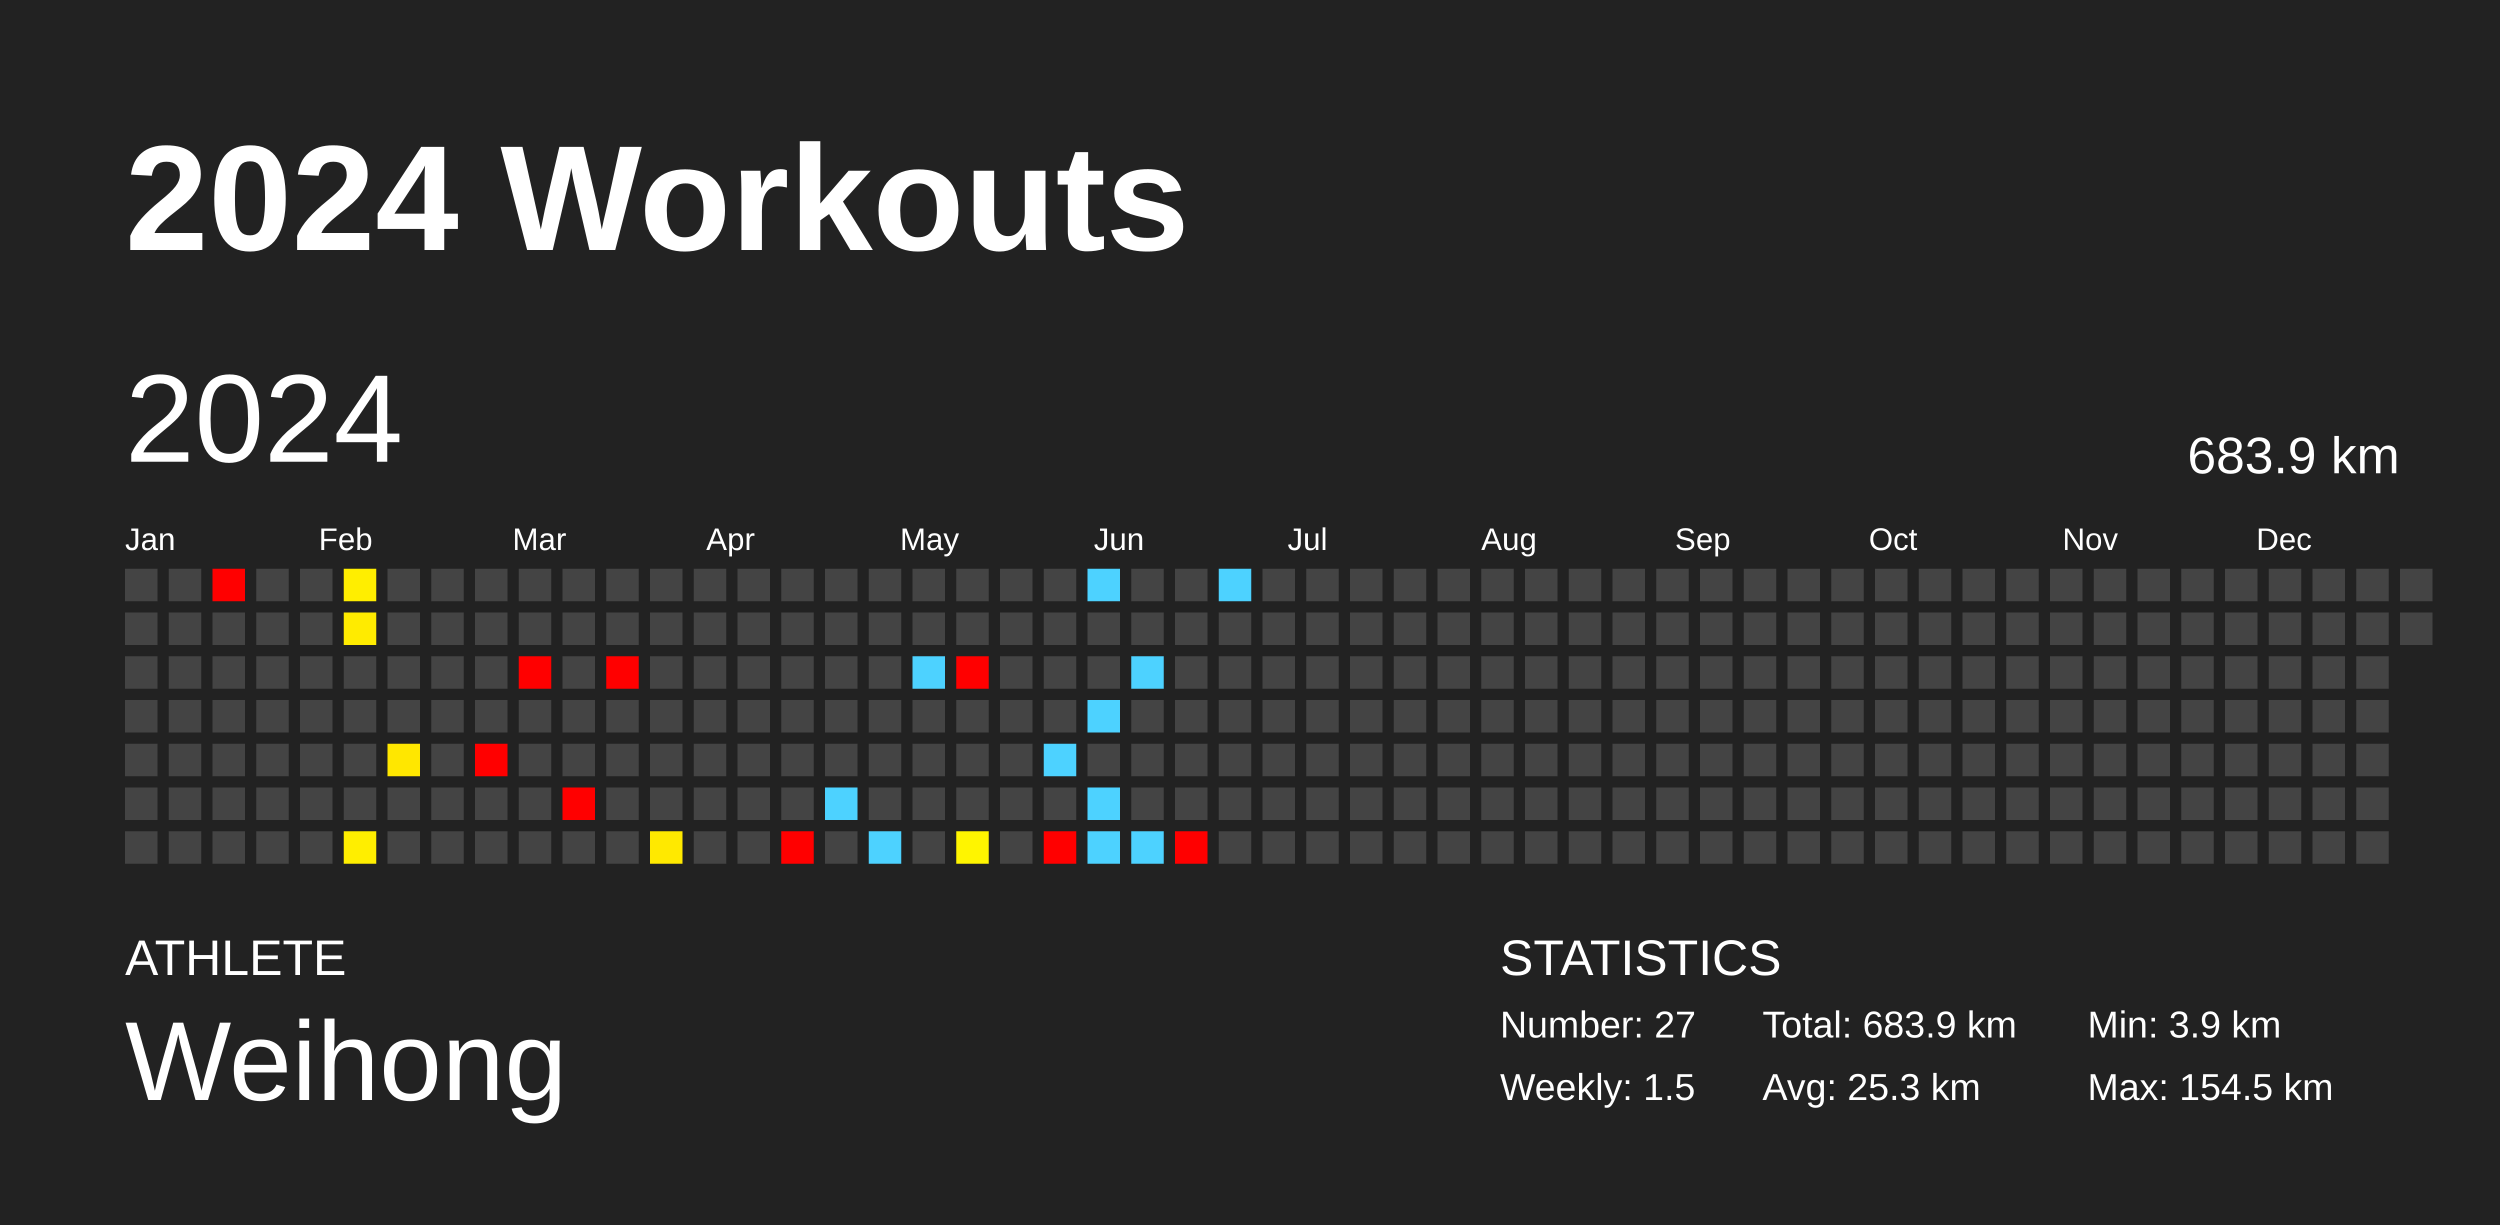
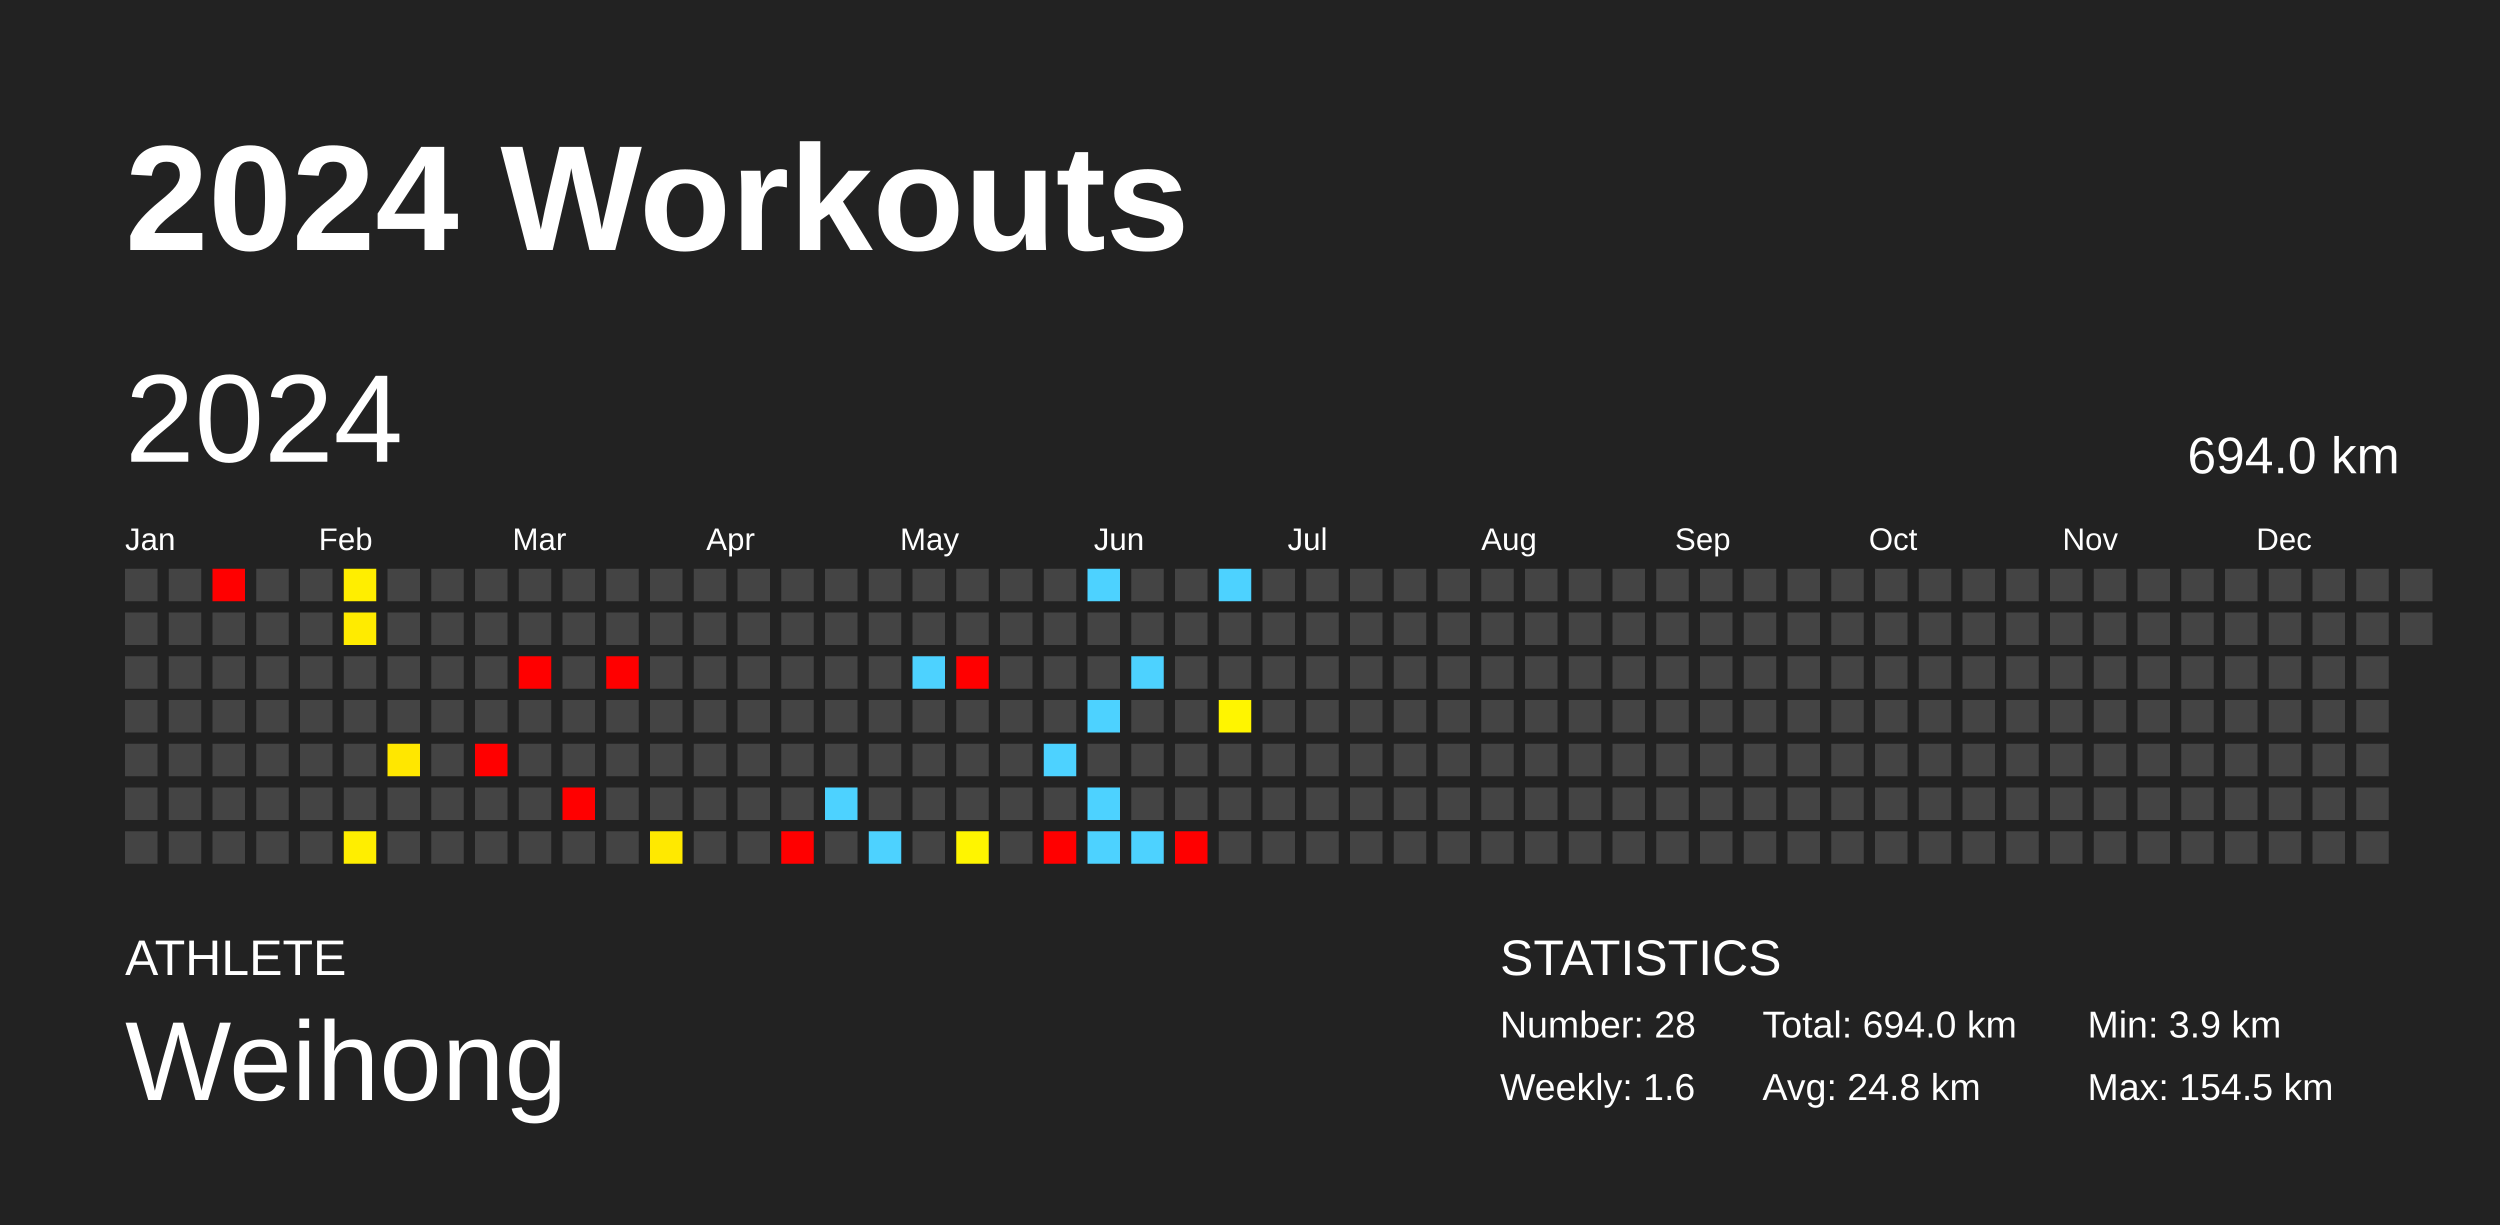
<svg xmlns="http://www.w3.org/2000/svg" baseProfile="full" height="98mm" version="1.1" viewBox="0,0,200,98" width="200mm">
  <defs />
  <rect fill="#222222" height="98" width="200" x="0" y="0" />
  <text fill="#FFFFFF" style="font-size:12px; font-family:Arial; font-weight:bold;" x="10" y="20">2024 Workouts</text>
  <text fill="#FFFFFF" style="font-size:4px; font-family:Arial" x="10" y="78">ATHLETE</text>
  <text fill="#FFFFFF" style="font-size:9px; font-family:Arial" x="10" y="88">Weihong</text>
  <text fill="#FFFFFF" style="font-size:4px; font-family:Arial" x="120" y="78">STATISTICS</text>
-   <text fill="#FFFFFF" style="font-size:3px; font-family:Arial" x="120" y="83">Number: 27</text>
-   <text fill="#FFFFFF" style="font-size:3px; font-family:Arial" x="120" y="88">Weekly: 1.5</text>
-   <text fill="#FFFFFF" style="font-size:3px; font-family:Arial" x="141" y="83">Total: 683.9 km</text>
-   <text fill="#FFFFFF" style="font-size:3px; font-family:Arial" x="141" y="88">Avg: 25.3 km</text>
+   <text fill="#FFFFFF" style="font-size:3px; font-family:Arial" x="120" y="83">Number: 28</text>
+   <text fill="#FFFFFF" style="font-size:3px; font-family:Arial" x="120" y="88">Weekly: 1.6</text>
+   <text fill="#FFFFFF" style="font-size:3px; font-family:Arial" x="141" y="83">Total: 694.0 km</text>
+   <text fill="#FFFFFF" style="font-size:3px; font-family:Arial" x="141" y="88">Avg: 24.8 km</text>
  <text fill="#FFFFFF" style="font-size:3px; font-family:Arial" x="167" y="83">Min: 3.9 km</text>
  <text fill="#FFFFFF" style="font-size:3px; font-family:Arial" x="167" y="88">Max: 154.5 km</text>
  <text dominant-baseline="hanging" fill="#FFFFFF" style="font-size:10.0px; font-family:Arial;" x="10" y="30">2024</text>
-   <text dominant-baseline="hanging" fill="#FFFFFF" style="font-size:4.125px; font-family:Arial;" x="175" y="35">683.9 km</text>
+   <text dominant-baseline="hanging" fill="#FFFFFF" style="font-size:4.125px; font-family:Arial;" x="175" y="35">694.0 km</text>
  <text fill="#FFFFFF" style="font-size:2.5px; font-family:Arial" x="10.0" y="44">Jan</text>
  <text fill="#FFFFFF" style="font-size:2.5px; font-family:Arial" x="25.5" y="44">Feb</text>
  <text fill="#FFFFFF" style="font-size:2.5px; font-family:Arial" x="41.0" y="44">Mar</text>
  <text fill="#FFFFFF" style="font-size:2.5px; font-family:Arial" x="56.5" y="44">Apr</text>
  <text fill="#FFFFFF" style="font-size:2.5px; font-family:Arial" x="72.0" y="44">May</text>
  <text fill="#FFFFFF" style="font-size:2.5px; font-family:Arial" x="87.5" y="44">Jun</text>
  <text fill="#FFFFFF" style="font-size:2.5px; font-family:Arial" x="103.0" y="44">Jul</text>
  <text fill="#FFFFFF" style="font-size:2.5px; font-family:Arial" x="118.5" y="44">Aug</text>
  <text fill="#FFFFFF" style="font-size:2.5px; font-family:Arial" x="134.0" y="44">Sep</text>
  <text fill="#FFFFFF" style="font-size:2.5px; font-family:Arial" x="149.5" y="44">Oct</text>
  <text fill="#FFFFFF" style="font-size:2.5px; font-family:Arial" x="165.0" y="44">Nov</text>
  <text fill="#FFFFFF" style="font-size:2.5px; font-family:Arial" x="180.5" y="44">Dec</text>
  <rect fill="#444444" height="2.6" width="2.6" x="10.0" y="45.5" />
  <rect fill="#444444" height="2.6" width="2.6" x="10.0" y="49.0" />
  <rect fill="#444444" height="2.6" width="2.6" x="10.0" y="52.5" />
  <rect fill="#444444" height="2.6" width="2.6" x="10.0" y="56.0" />
  <rect fill="#444444" height="2.6" width="2.6" x="10.0" y="59.5" />
  <rect fill="#444444" height="2.6" width="2.6" x="10.0" y="63.0" />
  <rect fill="#444444" height="2.6" width="2.6" x="10.0" y="66.5" />
  <rect fill="#444444" height="2.6" width="2.6" x="13.5" y="45.5" />
  <rect fill="#444444" height="2.6" width="2.6" x="13.5" y="49.0" />
  <rect fill="#444444" height="2.6" width="2.6" x="13.5" y="52.5" />
  <rect fill="#444444" height="2.6" width="2.6" x="13.5" y="56.0" />
  <rect fill="#444444" height="2.6" width="2.6" x="13.5" y="59.5" />
  <rect fill="#444444" height="2.6" width="2.6" x="13.5" y="63.0" />
  <rect fill="#444444" height="2.6" width="2.6" x="13.5" y="66.5" />
  <rect fill="red" height="2.6" width="2.6" x="17.0" y="45.5" />
  <rect fill="#444444" height="2.6" width="2.6" x="17.0" y="49.0" />
  <rect fill="#444444" height="2.6" width="2.6" x="17.0" y="52.5" />
  <rect fill="#444444" height="2.6" width="2.6" x="17.0" y="56.0" />
  <rect fill="#444444" height="2.6" width="2.6" x="17.0" y="59.5" />
  <rect fill="#444444" height="2.6" width="2.6" x="17.0" y="63.0" />
  <rect fill="#444444" height="2.6" width="2.6" x="17.0" y="66.5" />
  <rect fill="#444444" height="2.6" width="2.6" x="20.5" y="45.5" />
  <rect fill="#444444" height="2.6" width="2.6" x="20.5" y="49.0" />
  <rect fill="#444444" height="2.6" width="2.6" x="20.5" y="52.5" />
  <rect fill="#444444" height="2.6" width="2.6" x="20.5" y="56.0" />
  <rect fill="#444444" height="2.6" width="2.6" x="20.5" y="59.5" />
  <rect fill="#444444" height="2.6" width="2.6" x="20.5" y="63.0" />
  <rect fill="#444444" height="2.6" width="2.6" x="20.5" y="66.5" />
  <rect fill="#444444" height="2.6" width="2.6" x="24.0" y="45.5" />
  <rect fill="#444444" height="2.6" width="2.6" x="24.0" y="49.0" />
  <rect fill="#444444" height="2.6" width="2.6" x="24.0" y="52.5" />
  <rect fill="#444444" height="2.6" width="2.6" x="24.0" y="56.0" />
  <rect fill="#444444" height="2.6" width="2.6" x="24.0" y="59.5" />
  <rect fill="#444444" height="2.6" width="2.6" x="24.0" y="63.0" />
  <rect fill="#444444" height="2.6" width="2.6" x="24.0" y="66.5" />
  <rect fill="#ffee00" height="2.6" width="2.6" x="27.5" y="45.5" />
  <rect fill="#ffeb00" height="2.6" width="2.6" x="27.5" y="49.0" />
  <rect fill="#444444" height="2.6" width="2.6" x="27.5" y="52.5" />
  <rect fill="#444444" height="2.6" width="2.6" x="27.5" y="56.0" />
  <rect fill="#444444" height="2.6" width="2.6" x="27.5" y="59.5" />
  <rect fill="#444444" height="2.6" width="2.6" x="27.5" y="63.0" />
  <rect fill="#ffee00" height="2.6" width="2.6" x="27.5" y="66.5" />
  <rect fill="#444444" height="2.6" width="2.6" x="31.0" y="45.5" />
  <rect fill="#444444" height="2.6" width="2.6" x="31.0" y="49.0" />
  <rect fill="#444444" height="2.6" width="2.6" x="31.0" y="52.5" />
  <rect fill="#444444" height="2.6" width="2.6" x="31.0" y="56.0" />
  <rect fill="#ffe700" height="2.6" width="2.6" x="31.0" y="59.5" />
  <rect fill="#444444" height="2.6" width="2.6" x="31.0" y="63.0" />
  <rect fill="#444444" height="2.6" width="2.6" x="31.0" y="66.5" />
  <rect fill="#444444" height="2.6" width="2.6" x="34.5" y="45.5" />
  <rect fill="#444444" height="2.6" width="2.6" x="34.5" y="49.0" />
  <rect fill="#444444" height="2.6" width="2.6" x="34.5" y="52.5" />
  <rect fill="#444444" height="2.6" width="2.6" x="34.5" y="56.0" />
  <rect fill="#444444" height="2.6" width="2.6" x="34.5" y="59.5" />
  <rect fill="#444444" height="2.6" width="2.6" x="34.5" y="63.0" />
  <rect fill="#444444" height="2.6" width="2.6" x="34.5" y="66.5" />
  <rect fill="#444444" height="2.6" width="2.6" x="38.0" y="45.5" />
  <rect fill="#444444" height="2.6" width="2.6" x="38.0" y="49.0" />
  <rect fill="#444444" height="2.6" width="2.6" x="38.0" y="52.5" />
  <rect fill="#444444" height="2.6" width="2.6" x="38.0" y="56.0" />
  <rect fill="red" height="2.6" width="2.6" x="38.0" y="59.5" />
  <rect fill="#444444" height="2.6" width="2.6" x="38.0" y="63.0" />
  <rect fill="#444444" height="2.6" width="2.6" x="38.0" y="66.5" />
  <rect fill="#444444" height="2.6" width="2.6" x="41.5" y="45.5" />
  <rect fill="#444444" height="2.6" width="2.6" x="41.5" y="49.0" />
  <rect fill="red" height="2.6" width="2.6" x="41.5" y="52.5" />
  <rect fill="#444444" height="2.6" width="2.6" x="41.5" y="56.0" />
  <rect fill="#444444" height="2.6" width="2.6" x="41.5" y="59.5" />
  <rect fill="#444444" height="2.6" width="2.6" x="41.5" y="63.0" />
  <rect fill="#444444" height="2.6" width="2.6" x="41.5" y="66.5" />
  <rect fill="#444444" height="2.6" width="2.6" x="45.0" y="45.5" />
  <rect fill="#444444" height="2.6" width="2.6" x="45.0" y="49.0" />
  <rect fill="#444444" height="2.6" width="2.6" x="45.0" y="52.5" />
  <rect fill="#444444" height="2.6" width="2.6" x="45.0" y="56.0" />
  <rect fill="#444444" height="2.6" width="2.6" x="45.0" y="59.5" />
  <rect fill="red" height="2.6" width="2.6" x="45.0" y="63.0" />
  <rect fill="#444444" height="2.6" width="2.6" x="45.0" y="66.5" />
  <rect fill="#444444" height="2.6" width="2.6" x="48.5" y="45.5" />
  <rect fill="#444444" height="2.6" width="2.6" x="48.5" y="49.0" />
  <rect fill="red" height="2.6" width="2.6" x="48.5" y="52.5" />
  <rect fill="#444444" height="2.6" width="2.6" x="48.5" y="56.0" />
  <rect fill="#444444" height="2.6" width="2.6" x="48.5" y="59.5" />
  <rect fill="#444444" height="2.6" width="2.6" x="48.5" y="63.0" />
  <rect fill="#444444" height="2.6" width="2.6" x="48.5" y="66.5" />
  <rect fill="#444444" height="2.6" width="2.6" x="52.0" y="45.5" />
  <rect fill="#444444" height="2.6" width="2.6" x="52.0" y="49.0" />
  <rect fill="#444444" height="2.6" width="2.6" x="52.0" y="52.5" />
  <rect fill="#444444" height="2.6" width="2.6" x="52.0" y="56.0" />
  <rect fill="#444444" height="2.6" width="2.6" x="52.0" y="59.5" />
  <rect fill="#444444" height="2.6" width="2.6" x="52.0" y="63.0" />
  <rect fill="#ffe900" height="2.6" width="2.6" x="52.0" y="66.5" />
  <rect fill="#444444" height="2.6" width="2.6" x="55.5" y="45.5" />
  <rect fill="#444444" height="2.6" width="2.6" x="55.5" y="49.0" />
  <rect fill="#444444" height="2.6" width="2.6" x="55.5" y="52.5" />
  <rect fill="#444444" height="2.6" width="2.6" x="55.5" y="56.0" />
  <rect fill="#444444" height="2.6" width="2.6" x="55.5" y="59.5" />
  <rect fill="#444444" height="2.6" width="2.6" x="55.5" y="63.0" />
  <rect fill="#444444" height="2.6" width="2.6" x="55.5" y="66.5" />
  <rect fill="#444444" height="2.6" width="2.6" x="59.0" y="45.5" />
  <rect fill="#444444" height="2.6" width="2.6" x="59.0" y="49.0" />
  <rect fill="#444444" height="2.6" width="2.6" x="59.0" y="52.5" />
  <rect fill="#444444" height="2.6" width="2.6" x="59.0" y="56.0" />
  <rect fill="#444444" height="2.6" width="2.6" x="59.0" y="59.5" />
  <rect fill="#444444" height="2.6" width="2.6" x="59.0" y="63.0" />
  <rect fill="#444444" height="2.6" width="2.6" x="59.0" y="66.5" />
  <rect fill="#444444" height="2.6" width="2.6" x="62.5" y="45.5" />
  <rect fill="#444444" height="2.6" width="2.6" x="62.5" y="49.0" />
  <rect fill="#444444" height="2.6" width="2.6" x="62.5" y="52.5" />
  <rect fill="#444444" height="2.6" width="2.6" x="62.5" y="56.0" />
  <rect fill="#444444" height="2.6" width="2.6" x="62.5" y="59.5" />
  <rect fill="#444444" height="2.6" width="2.6" x="62.5" y="63.0" />
  <rect fill="red" height="2.6" width="2.6" x="62.5" y="66.5" />
  <rect fill="#444444" height="2.6" width="2.6" x="66.0" y="45.5" />
  <rect fill="#444444" height="2.6" width="2.6" x="66.0" y="49.0" />
  <rect fill="#444444" height="2.6" width="2.6" x="66.0" y="52.5" />
  <rect fill="#444444" height="2.6" width="2.6" x="66.0" y="56.0" />
  <rect fill="#444444" height="2.6" width="2.6" x="66.0" y="59.5" />
  <rect fill="#4dd2ff" height="2.6" width="2.6" x="66.0" y="63.0" />
  <rect fill="#444444" height="2.6" width="2.6" x="66.0" y="66.5" />
  <rect fill="#444444" height="2.6" width="2.6" x="69.5" y="45.5" />
  <rect fill="#444444" height="2.6" width="2.6" x="69.5" y="49.0" />
  <rect fill="#444444" height="2.6" width="2.6" x="69.5" y="52.5" />
  <rect fill="#444444" height="2.6" width="2.6" x="69.5" y="56.0" />
  <rect fill="#444444" height="2.6" width="2.6" x="69.5" y="59.5" />
  <rect fill="#444444" height="2.6" width="2.6" x="69.5" y="63.0" />
  <rect fill="#4dd2ff" height="2.6" width="2.6" x="69.5" y="66.5" />
  <rect fill="#444444" height="2.6" width="2.6" x="73.0" y="45.5" />
  <rect fill="#444444" height="2.6" width="2.6" x="73.0" y="49.0" />
  <rect fill="#4dd2ff" height="2.6" width="2.6" x="73.0" y="52.5" />
  <rect fill="#444444" height="2.6" width="2.6" x="73.0" y="56.0" />
  <rect fill="#444444" height="2.6" width="2.6" x="73.0" y="59.5" />
  <rect fill="#444444" height="2.6" width="2.6" x="73.0" y="63.0" />
  <rect fill="#444444" height="2.6" width="2.6" x="73.0" y="66.5" />
  <rect fill="#444444" height="2.6" width="2.6" x="76.5" y="45.5" />
  <rect fill="#444444" height="2.6" width="2.6" x="76.5" y="49.0" />
  <rect fill="red" height="2.6" width="2.6" x="76.5" y="52.5" />
  <rect fill="#444444" height="2.6" width="2.6" x="76.5" y="56.0" />
  <rect fill="#444444" height="2.6" width="2.6" x="76.5" y="59.5" />
  <rect fill="#444444" height="2.6" width="2.6" x="76.5" y="63.0" />
  <rect fill="#fff500" height="2.6" width="2.6" x="76.5" y="66.5" />
  <rect fill="#444444" height="2.6" width="2.6" x="80.0" y="45.5" />
  <rect fill="#444444" height="2.6" width="2.6" x="80.0" y="49.0" />
  <rect fill="#444444" height="2.6" width="2.6" x="80.0" y="52.5" />
  <rect fill="#444444" height="2.6" width="2.6" x="80.0" y="56.0" />
  <rect fill="#444444" height="2.6" width="2.6" x="80.0" y="59.5" />
  <rect fill="#444444" height="2.6" width="2.6" x="80.0" y="63.0" />
  <rect fill="#444444" height="2.6" width="2.6" x="80.0" y="66.5" />
  <rect fill="#444444" height="2.6" width="2.6" x="83.5" y="45.5" />
  <rect fill="#444444" height="2.6" width="2.6" x="83.5" y="49.0" />
  <rect fill="#444444" height="2.6" width="2.6" x="83.5" y="52.5" />
  <rect fill="#444444" height="2.6" width="2.6" x="83.5" y="56.0" />
  <rect fill="#4dd2ff" height="2.6" width="2.6" x="83.5" y="59.5" />
  <rect fill="#444444" height="2.6" width="2.6" x="83.5" y="63.0" />
  <rect fill="red" height="2.6" width="2.6" x="83.5" y="66.5" />
  <rect fill="#4dd2ff" height="2.6" width="2.6" x="87.0" y="45.5" />
  <rect fill="#444444" height="2.6" width="2.6" x="87.0" y="49.0" />
  <rect fill="#444444" height="2.6" width="2.6" x="87.0" y="52.5" />
  <rect fill="#4dd2ff" height="2.6" width="2.6" x="87.0" y="56.0" />
  <rect fill="#444444" height="2.6" width="2.6" x="87.0" y="59.5" />
  <rect fill="#4dd2ff" height="2.6" width="2.6" x="87.0" y="63.0" />
  <rect fill="#4dd2ff" height="2.6" width="2.6" x="87.0" y="66.5" />
  <rect fill="#444444" height="2.6" width="2.6" x="90.5" y="45.5" />
  <rect fill="#444444" height="2.6" width="2.6" x="90.5" y="49.0" />
  <rect fill="#4dd2ff" height="2.6" width="2.6" x="90.5" y="52.5" />
  <rect fill="#444444" height="2.6" width="2.6" x="90.5" y="56.0" />
  <rect fill="#444444" height="2.6" width="2.6" x="90.5" y="59.5" />
  <rect fill="#444444" height="2.6" width="2.6" x="90.5" y="63.0" />
  <rect fill="#4dd2ff" height="2.6" width="2.6" x="90.5" y="66.5" />
  <rect fill="#444444" height="2.6" width="2.6" x="94.0" y="45.5" />
  <rect fill="#444444" height="2.6" width="2.6" x="94.0" y="49.0" />
  <rect fill="#444444" height="2.6" width="2.6" x="94.0" y="52.5" />
  <rect fill="#444444" height="2.6" width="2.6" x="94.0" y="56.0" />
  <rect fill="#444444" height="2.6" width="2.6" x="94.0" y="59.5" />
  <rect fill="#444444" height="2.6" width="2.6" x="94.0" y="63.0" />
  <rect fill="red" height="2.6" width="2.6" x="94.0" y="66.5" />
  <rect fill="#4dd2ff" height="2.6" width="2.6" x="97.5" y="45.5" />
  <rect fill="#444444" height="2.6" width="2.6" x="97.5" y="49.0" />
  <rect fill="#444444" height="2.6" width="2.6" x="97.5" y="52.5" />
-   <rect fill="#444444" height="2.6" width="2.6" x="97.5" y="56.0" />
+   <rect fill="#fff500" height="2.6" width="2.6" x="97.5" y="56.0" />
  <rect fill="#444444" height="2.6" width="2.6" x="97.5" y="59.5" />
  <rect fill="#444444" height="2.6" width="2.6" x="97.5" y="63.0" />
  <rect fill="#444444" height="2.6" width="2.6" x="97.5" y="66.5" />
  <rect fill="#444444" height="2.6" width="2.6" x="101.0" y="45.5" />
  <rect fill="#444444" height="2.6" width="2.6" x="101.0" y="49.0" />
  <rect fill="#444444" height="2.6" width="2.6" x="101.0" y="52.5" />
  <rect fill="#444444" height="2.6" width="2.6" x="101.0" y="56.0" />
  <rect fill="#444444" height="2.6" width="2.6" x="101.0" y="59.5" />
  <rect fill="#444444" height="2.6" width="2.6" x="101.0" y="63.0" />
  <rect fill="#444444" height="2.6" width="2.6" x="101.0" y="66.5" />
  <rect fill="#444444" height="2.6" width="2.6" x="104.5" y="45.5" />
  <rect fill="#444444" height="2.6" width="2.6" x="104.5" y="49.0" />
  <rect fill="#444444" height="2.6" width="2.6" x="104.5" y="52.5" />
  <rect fill="#444444" height="2.6" width="2.6" x="104.5" y="56.0" />
  <rect fill="#444444" height="2.6" width="2.6" x="104.5" y="59.5" />
  <rect fill="#444444" height="2.6" width="2.6" x="104.5" y="63.0" />
  <rect fill="#444444" height="2.6" width="2.6" x="104.5" y="66.5" />
  <rect fill="#444444" height="2.6" width="2.6" x="108.0" y="45.5" />
  <rect fill="#444444" height="2.6" width="2.6" x="108.0" y="49.0" />
  <rect fill="#444444" height="2.6" width="2.6" x="108.0" y="52.5" />
  <rect fill="#444444" height="2.6" width="2.6" x="108.0" y="56.0" />
  <rect fill="#444444" height="2.6" width="2.6" x="108.0" y="59.5" />
  <rect fill="#444444" height="2.6" width="2.6" x="108.0" y="63.0" />
  <rect fill="#444444" height="2.6" width="2.6" x="108.0" y="66.5" />
  <rect fill="#444444" height="2.6" width="2.6" x="111.5" y="45.5" />
  <rect fill="#444444" height="2.6" width="2.6" x="111.5" y="49.0" />
  <rect fill="#444444" height="2.6" width="2.6" x="111.5" y="52.5" />
  <rect fill="#444444" height="2.6" width="2.6" x="111.5" y="56.0" />
  <rect fill="#444444" height="2.6" width="2.6" x="111.5" y="59.5" />
  <rect fill="#444444" height="2.6" width="2.6" x="111.5" y="63.0" />
  <rect fill="#444444" height="2.6" width="2.6" x="111.5" y="66.5" />
  <rect fill="#444444" height="2.6" width="2.6" x="115.0" y="45.5" />
  <rect fill="#444444" height="2.6" width="2.6" x="115.0" y="49.0" />
  <rect fill="#444444" height="2.6" width="2.6" x="115.0" y="52.5" />
  <rect fill="#444444" height="2.6" width="2.6" x="115.0" y="56.0" />
  <rect fill="#444444" height="2.6" width="2.6" x="115.0" y="59.5" />
  <rect fill="#444444" height="2.6" width="2.6" x="115.0" y="63.0" />
  <rect fill="#444444" height="2.6" width="2.6" x="115.0" y="66.5" />
  <rect fill="#444444" height="2.6" width="2.6" x="118.5" y="45.5" />
  <rect fill="#444444" height="2.6" width="2.6" x="118.5" y="49.0" />
  <rect fill="#444444" height="2.6" width="2.6" x="118.5" y="52.5" />
  <rect fill="#444444" height="2.6" width="2.6" x="118.5" y="56.0" />
  <rect fill="#444444" height="2.6" width="2.6" x="118.5" y="59.5" />
  <rect fill="#444444" height="2.6" width="2.6" x="118.5" y="63.0" />
  <rect fill="#444444" height="2.6" width="2.6" x="118.5" y="66.5" />
  <rect fill="#444444" height="2.6" width="2.6" x="122.0" y="45.5" />
  <rect fill="#444444" height="2.6" width="2.6" x="122.0" y="49.0" />
  <rect fill="#444444" height="2.6" width="2.6" x="122.0" y="52.5" />
  <rect fill="#444444" height="2.6" width="2.6" x="122.0" y="56.0" />
  <rect fill="#444444" height="2.6" width="2.6" x="122.0" y="59.5" />
  <rect fill="#444444" height="2.6" width="2.6" x="122.0" y="63.0" />
  <rect fill="#444444" height="2.6" width="2.6" x="122.0" y="66.5" />
  <rect fill="#444444" height="2.6" width="2.6" x="125.5" y="45.5" />
  <rect fill="#444444" height="2.6" width="2.6" x="125.5" y="49.0" />
  <rect fill="#444444" height="2.6" width="2.6" x="125.5" y="52.5" />
  <rect fill="#444444" height="2.6" width="2.6" x="125.5" y="56.0" />
  <rect fill="#444444" height="2.6" width="2.6" x="125.5" y="59.5" />
  <rect fill="#444444" height="2.6" width="2.6" x="125.5" y="63.0" />
  <rect fill="#444444" height="2.6" width="2.6" x="125.5" y="66.5" />
  <rect fill="#444444" height="2.6" width="2.6" x="129.0" y="45.5" />
  <rect fill="#444444" height="2.6" width="2.6" x="129.0" y="49.0" />
  <rect fill="#444444" height="2.6" width="2.6" x="129.0" y="52.5" />
  <rect fill="#444444" height="2.6" width="2.6" x="129.0" y="56.0" />
  <rect fill="#444444" height="2.6" width="2.6" x="129.0" y="59.5" />
  <rect fill="#444444" height="2.6" width="2.6" x="129.0" y="63.0" />
  <rect fill="#444444" height="2.6" width="2.6" x="129.0" y="66.5" />
  <rect fill="#444444" height="2.6" width="2.6" x="132.5" y="45.5" />
  <rect fill="#444444" height="2.6" width="2.6" x="132.5" y="49.0" />
  <rect fill="#444444" height="2.6" width="2.6" x="132.5" y="52.5" />
  <rect fill="#444444" height="2.6" width="2.6" x="132.5" y="56.0" />
  <rect fill="#444444" height="2.6" width="2.6" x="132.5" y="59.5" />
  <rect fill="#444444" height="2.6" width="2.6" x="132.5" y="63.0" />
  <rect fill="#444444" height="2.6" width="2.6" x="132.5" y="66.5" />
  <rect fill="#444444" height="2.6" width="2.6" x="136.0" y="45.5" />
  <rect fill="#444444" height="2.6" width="2.6" x="136.0" y="49.0" />
  <rect fill="#444444" height="2.6" width="2.6" x="136.0" y="52.5" />
  <rect fill="#444444" height="2.6" width="2.6" x="136.0" y="56.0" />
  <rect fill="#444444" height="2.6" width="2.6" x="136.0" y="59.5" />
  <rect fill="#444444" height="2.6" width="2.6" x="136.0" y="63.0" />
  <rect fill="#444444" height="2.6" width="2.6" x="136.0" y="66.5" />
  <rect fill="#444444" height="2.6" width="2.6" x="139.5" y="45.5" />
  <rect fill="#444444" height="2.6" width="2.6" x="139.5" y="49.0" />
  <rect fill="#444444" height="2.6" width="2.6" x="139.5" y="52.5" />
  <rect fill="#444444" height="2.6" width="2.6" x="139.5" y="56.0" />
  <rect fill="#444444" height="2.6" width="2.6" x="139.5" y="59.5" />
  <rect fill="#444444" height="2.6" width="2.6" x="139.5" y="63.0" />
  <rect fill="#444444" height="2.6" width="2.6" x="139.5" y="66.5" />
  <rect fill="#444444" height="2.6" width="2.6" x="143.0" y="45.5" />
  <rect fill="#444444" height="2.6" width="2.6" x="143.0" y="49.0" />
  <rect fill="#444444" height="2.6" width="2.6" x="143.0" y="52.5" />
  <rect fill="#444444" height="2.6" width="2.6" x="143.0" y="56.0" />
  <rect fill="#444444" height="2.6" width="2.6" x="143.0" y="59.5" />
  <rect fill="#444444" height="2.6" width="2.6" x="143.0" y="63.0" />
  <rect fill="#444444" height="2.6" width="2.6" x="143.0" y="66.5" />
  <rect fill="#444444" height="2.6" width="2.6" x="146.5" y="45.5" />
  <rect fill="#444444" height="2.6" width="2.6" x="146.5" y="49.0" />
  <rect fill="#444444" height="2.6" width="2.6" x="146.5" y="52.5" />
  <rect fill="#444444" height="2.6" width="2.6" x="146.5" y="56.0" />
  <rect fill="#444444" height="2.6" width="2.6" x="146.5" y="59.5" />
  <rect fill="#444444" height="2.6" width="2.6" x="146.5" y="63.0" />
  <rect fill="#444444" height="2.6" width="2.6" x="146.5" y="66.5" />
  <rect fill="#444444" height="2.6" width="2.6" x="150.0" y="45.5" />
  <rect fill="#444444" height="2.6" width="2.6" x="150.0" y="49.0" />
  <rect fill="#444444" height="2.6" width="2.6" x="150.0" y="52.5" />
  <rect fill="#444444" height="2.6" width="2.6" x="150.0" y="56.0" />
  <rect fill="#444444" height="2.6" width="2.6" x="150.0" y="59.5" />
  <rect fill="#444444" height="2.6" width="2.6" x="150.0" y="63.0" />
  <rect fill="#444444" height="2.6" width="2.6" x="150.0" y="66.5" />
  <rect fill="#444444" height="2.6" width="2.6" x="153.5" y="45.5" />
  <rect fill="#444444" height="2.6" width="2.6" x="153.5" y="49.0" />
  <rect fill="#444444" height="2.6" width="2.6" x="153.5" y="52.5" />
  <rect fill="#444444" height="2.6" width="2.6" x="153.5" y="56.0" />
  <rect fill="#444444" height="2.6" width="2.6" x="153.5" y="59.5" />
  <rect fill="#444444" height="2.6" width="2.6" x="153.5" y="63.0" />
  <rect fill="#444444" height="2.6" width="2.6" x="153.5" y="66.5" />
  <rect fill="#444444" height="2.6" width="2.6" x="157.0" y="45.5" />
  <rect fill="#444444" height="2.6" width="2.6" x="157.0" y="49.0" />
  <rect fill="#444444" height="2.6" width="2.6" x="157.0" y="52.5" />
  <rect fill="#444444" height="2.6" width="2.6" x="157.0" y="56.0" />
  <rect fill="#444444" height="2.6" width="2.6" x="157.0" y="59.5" />
  <rect fill="#444444" height="2.6" width="2.6" x="157.0" y="63.0" />
  <rect fill="#444444" height="2.6" width="2.6" x="157.0" y="66.5" />
  <rect fill="#444444" height="2.6" width="2.6" x="160.5" y="45.5" />
  <rect fill="#444444" height="2.6" width="2.6" x="160.5" y="49.0" />
  <rect fill="#444444" height="2.6" width="2.6" x="160.5" y="52.5" />
  <rect fill="#444444" height="2.6" width="2.6" x="160.5" y="56.0" />
  <rect fill="#444444" height="2.6" width="2.6" x="160.5" y="59.5" />
  <rect fill="#444444" height="2.6" width="2.6" x="160.5" y="63.0" />
  <rect fill="#444444" height="2.6" width="2.6" x="160.5" y="66.5" />
  <rect fill="#444444" height="2.6" width="2.6" x="164.0" y="45.5" />
  <rect fill="#444444" height="2.6" width="2.6" x="164.0" y="49.0" />
  <rect fill="#444444" height="2.6" width="2.6" x="164.0" y="52.5" />
  <rect fill="#444444" height="2.6" width="2.6" x="164.0" y="56.0" />
  <rect fill="#444444" height="2.6" width="2.6" x="164.0" y="59.5" />
  <rect fill="#444444" height="2.6" width="2.6" x="164.0" y="63.0" />
  <rect fill="#444444" height="2.6" width="2.6" x="164.0" y="66.5" />
  <rect fill="#444444" height="2.6" width="2.6" x="167.5" y="45.5" />
  <rect fill="#444444" height="2.6" width="2.6" x="167.5" y="49.0" />
  <rect fill="#444444" height="2.6" width="2.6" x="167.5" y="52.5" />
  <rect fill="#444444" height="2.6" width="2.6" x="167.5" y="56.0" />
  <rect fill="#444444" height="2.6" width="2.6" x="167.5" y="59.5" />
  <rect fill="#444444" height="2.6" width="2.6" x="167.5" y="63.0" />
  <rect fill="#444444" height="2.6" width="2.6" x="167.5" y="66.5" />
  <rect fill="#444444" height="2.6" width="2.6" x="171.0" y="45.5" />
  <rect fill="#444444" height="2.6" width="2.6" x="171.0" y="49.0" />
  <rect fill="#444444" height="2.6" width="2.6" x="171.0" y="52.5" />
  <rect fill="#444444" height="2.6" width="2.6" x="171.0" y="56.0" />
  <rect fill="#444444" height="2.6" width="2.6" x="171.0" y="59.5" />
  <rect fill="#444444" height="2.6" width="2.6" x="171.0" y="63.0" />
  <rect fill="#444444" height="2.6" width="2.6" x="171.0" y="66.5" />
  <rect fill="#444444" height="2.6" width="2.6" x="174.5" y="45.5" />
  <rect fill="#444444" height="2.6" width="2.6" x="174.5" y="49.0" />
  <rect fill="#444444" height="2.6" width="2.6" x="174.5" y="52.5" />
  <rect fill="#444444" height="2.6" width="2.6" x="174.5" y="56.0" />
  <rect fill="#444444" height="2.6" width="2.6" x="174.5" y="59.5" />
  <rect fill="#444444" height="2.6" width="2.6" x="174.5" y="63.0" />
  <rect fill="#444444" height="2.6" width="2.6" x="174.5" y="66.5" />
  <rect fill="#444444" height="2.6" width="2.6" x="178.0" y="45.5" />
  <rect fill="#444444" height="2.6" width="2.6" x="178.0" y="49.0" />
  <rect fill="#444444" height="2.6" width="2.6" x="178.0" y="52.5" />
  <rect fill="#444444" height="2.6" width="2.6" x="178.0" y="56.0" />
  <rect fill="#444444" height="2.6" width="2.6" x="178.0" y="59.5" />
  <rect fill="#444444" height="2.6" width="2.6" x="178.0" y="63.0" />
  <rect fill="#444444" height="2.6" width="2.6" x="178.0" y="66.5" />
  <rect fill="#444444" height="2.6" width="2.6" x="181.5" y="45.5" />
  <rect fill="#444444" height="2.6" width="2.6" x="181.5" y="49.0" />
  <rect fill="#444444" height="2.6" width="2.6" x="181.5" y="52.5" />
  <rect fill="#444444" height="2.6" width="2.6" x="181.5" y="56.0" />
  <rect fill="#444444" height="2.6" width="2.6" x="181.5" y="59.5" />
  <rect fill="#444444" height="2.6" width="2.6" x="181.5" y="63.0" />
  <rect fill="#444444" height="2.6" width="2.6" x="181.5" y="66.5" />
  <rect fill="#444444" height="2.6" width="2.6" x="185.0" y="45.5" />
  <rect fill="#444444" height="2.6" width="2.6" x="185.0" y="49.0" />
  <rect fill="#444444" height="2.6" width="2.6" x="185.0" y="52.5" />
  <rect fill="#444444" height="2.6" width="2.6" x="185.0" y="56.0" />
  <rect fill="#444444" height="2.6" width="2.6" x="185.0" y="59.5" />
  <rect fill="#444444" height="2.6" width="2.6" x="185.0" y="63.0" />
  <rect fill="#444444" height="2.6" width="2.6" x="185.0" y="66.5" />
  <rect fill="#444444" height="2.6" width="2.6" x="188.5" y="45.5" />
  <rect fill="#444444" height="2.6" width="2.6" x="188.5" y="49.0" />
  <rect fill="#444444" height="2.6" width="2.6" x="188.5" y="52.5" />
  <rect fill="#444444" height="2.6" width="2.6" x="188.5" y="56.0" />
  <rect fill="#444444" height="2.6" width="2.6" x="188.5" y="59.5" />
  <rect fill="#444444" height="2.6" width="2.6" x="188.5" y="63.0" />
  <rect fill="#444444" height="2.6" width="2.6" x="188.5" y="66.5" />
  <rect fill="#444444" height="2.6" width="2.6" x="192.0" y="45.5" />
  <rect fill="#444444" height="2.6" width="2.6" x="192.0" y="49.0" />
</svg>
